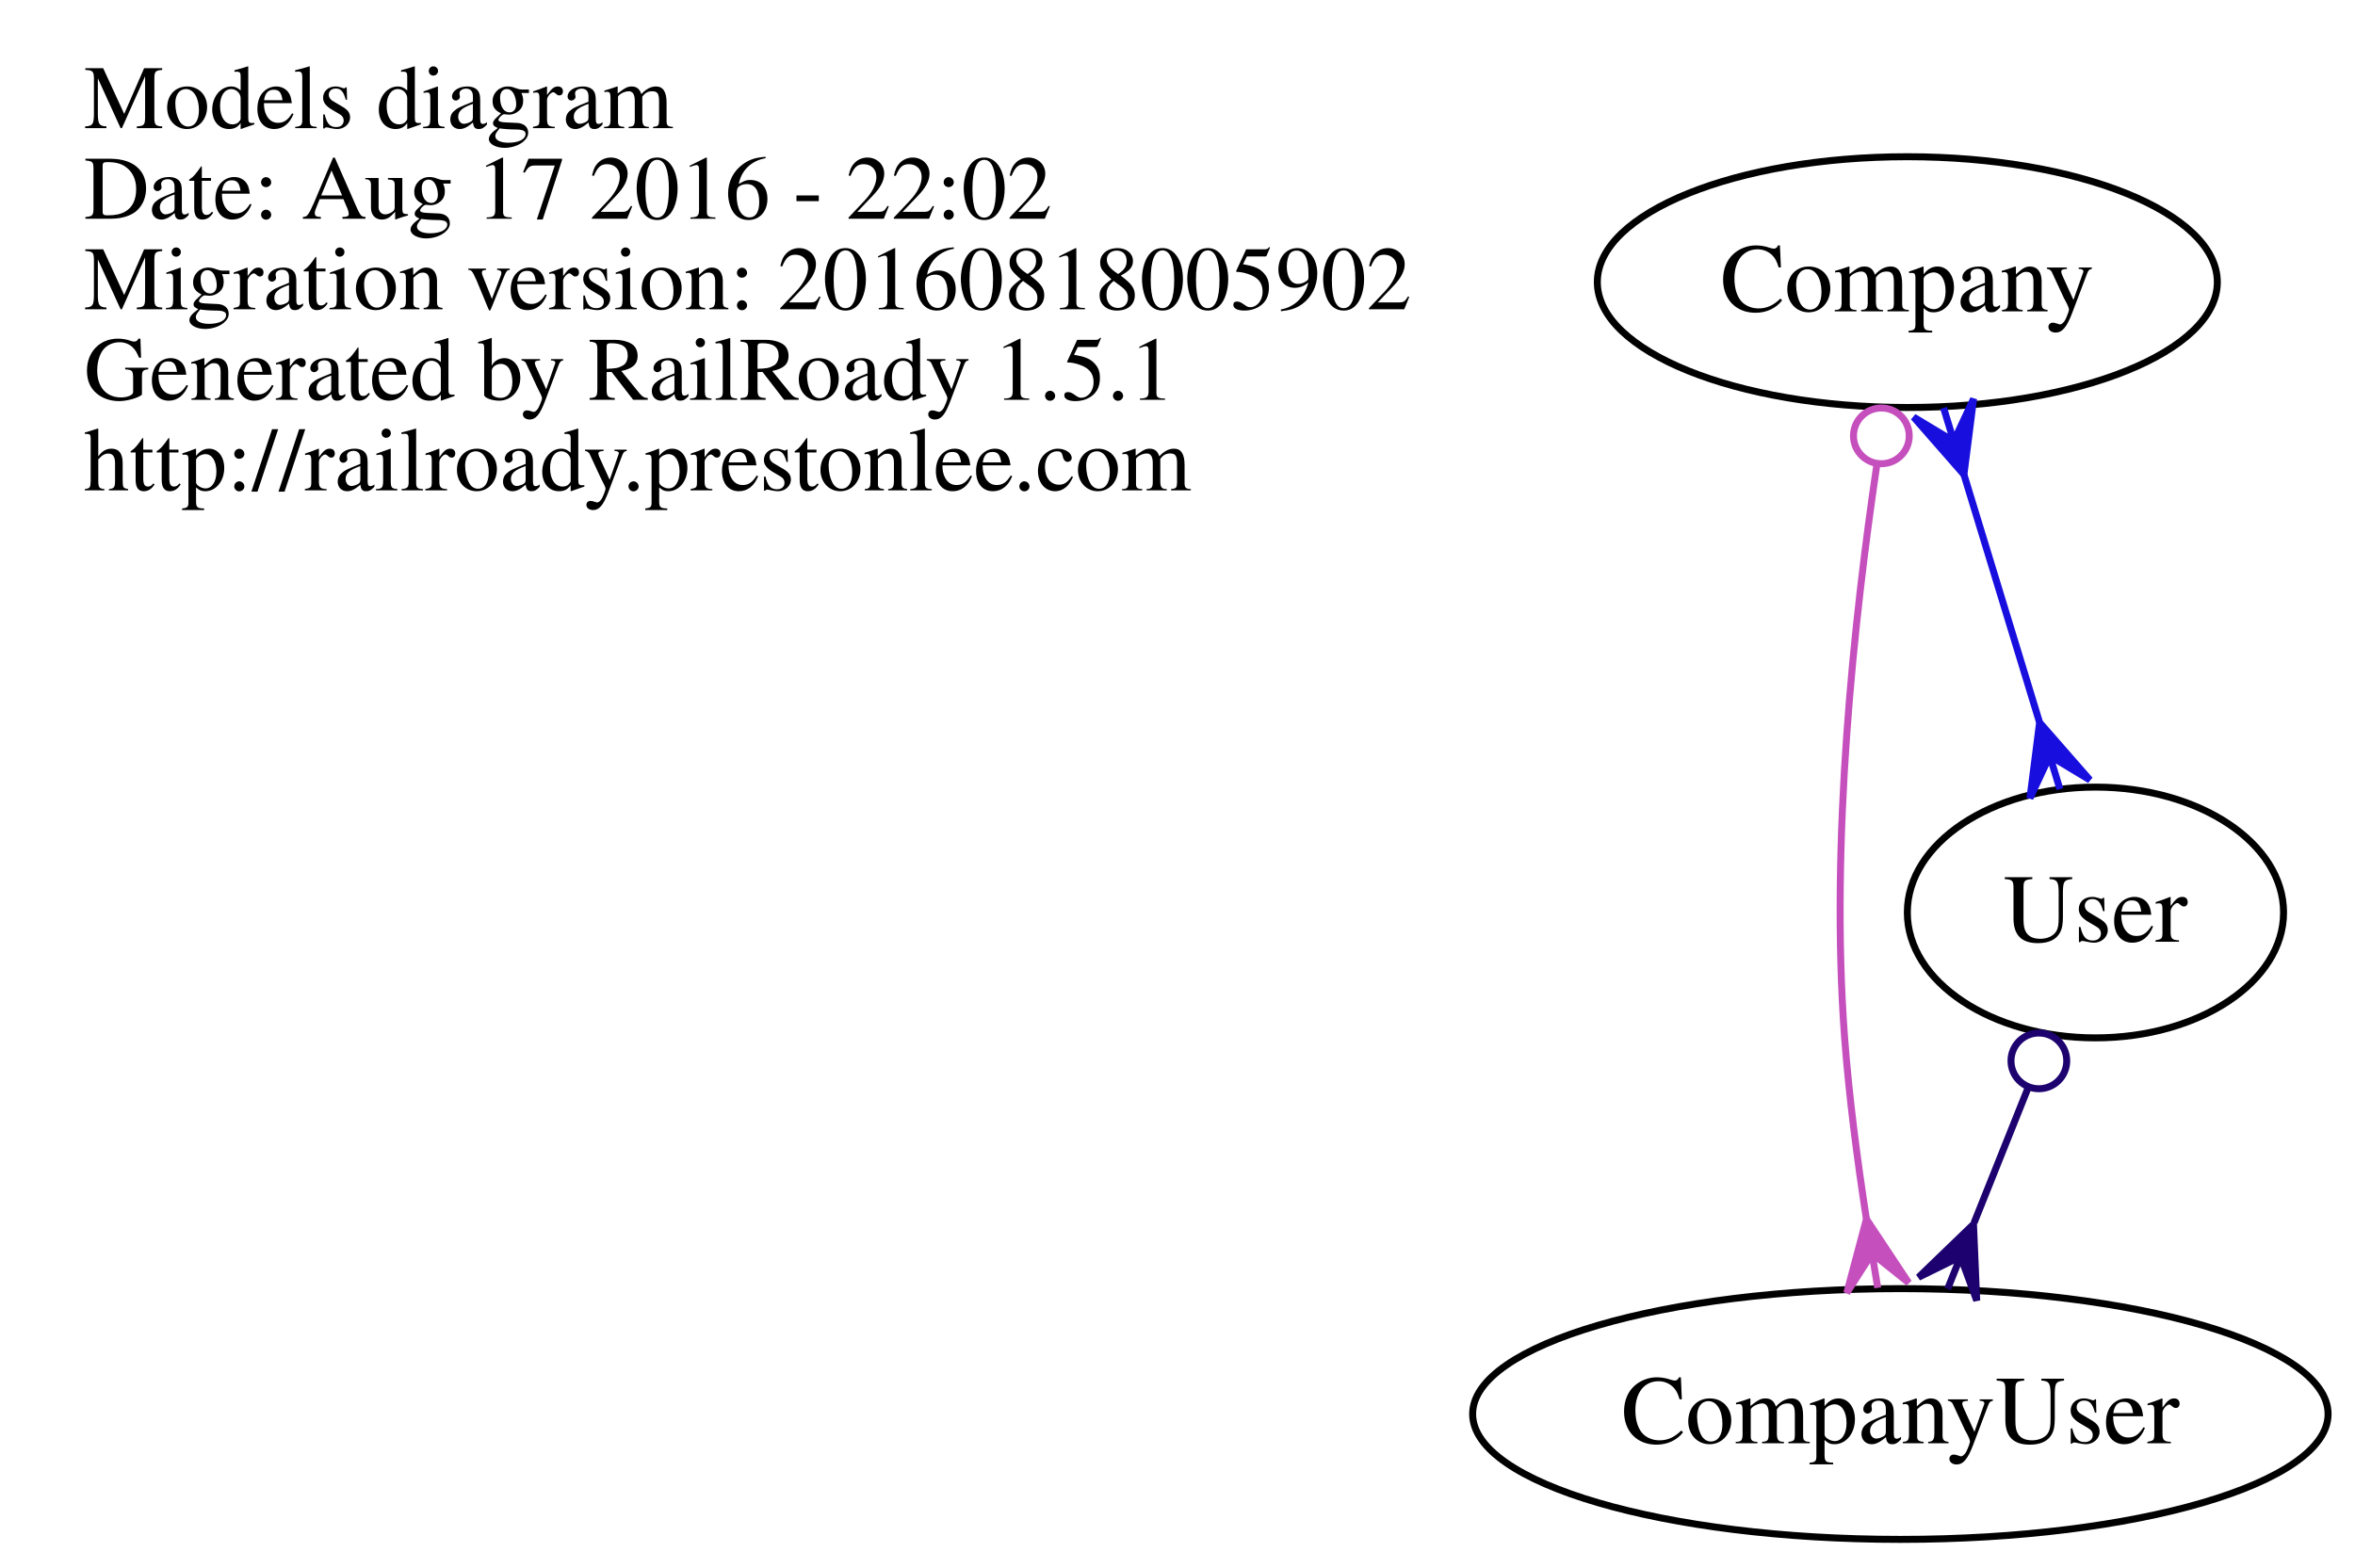
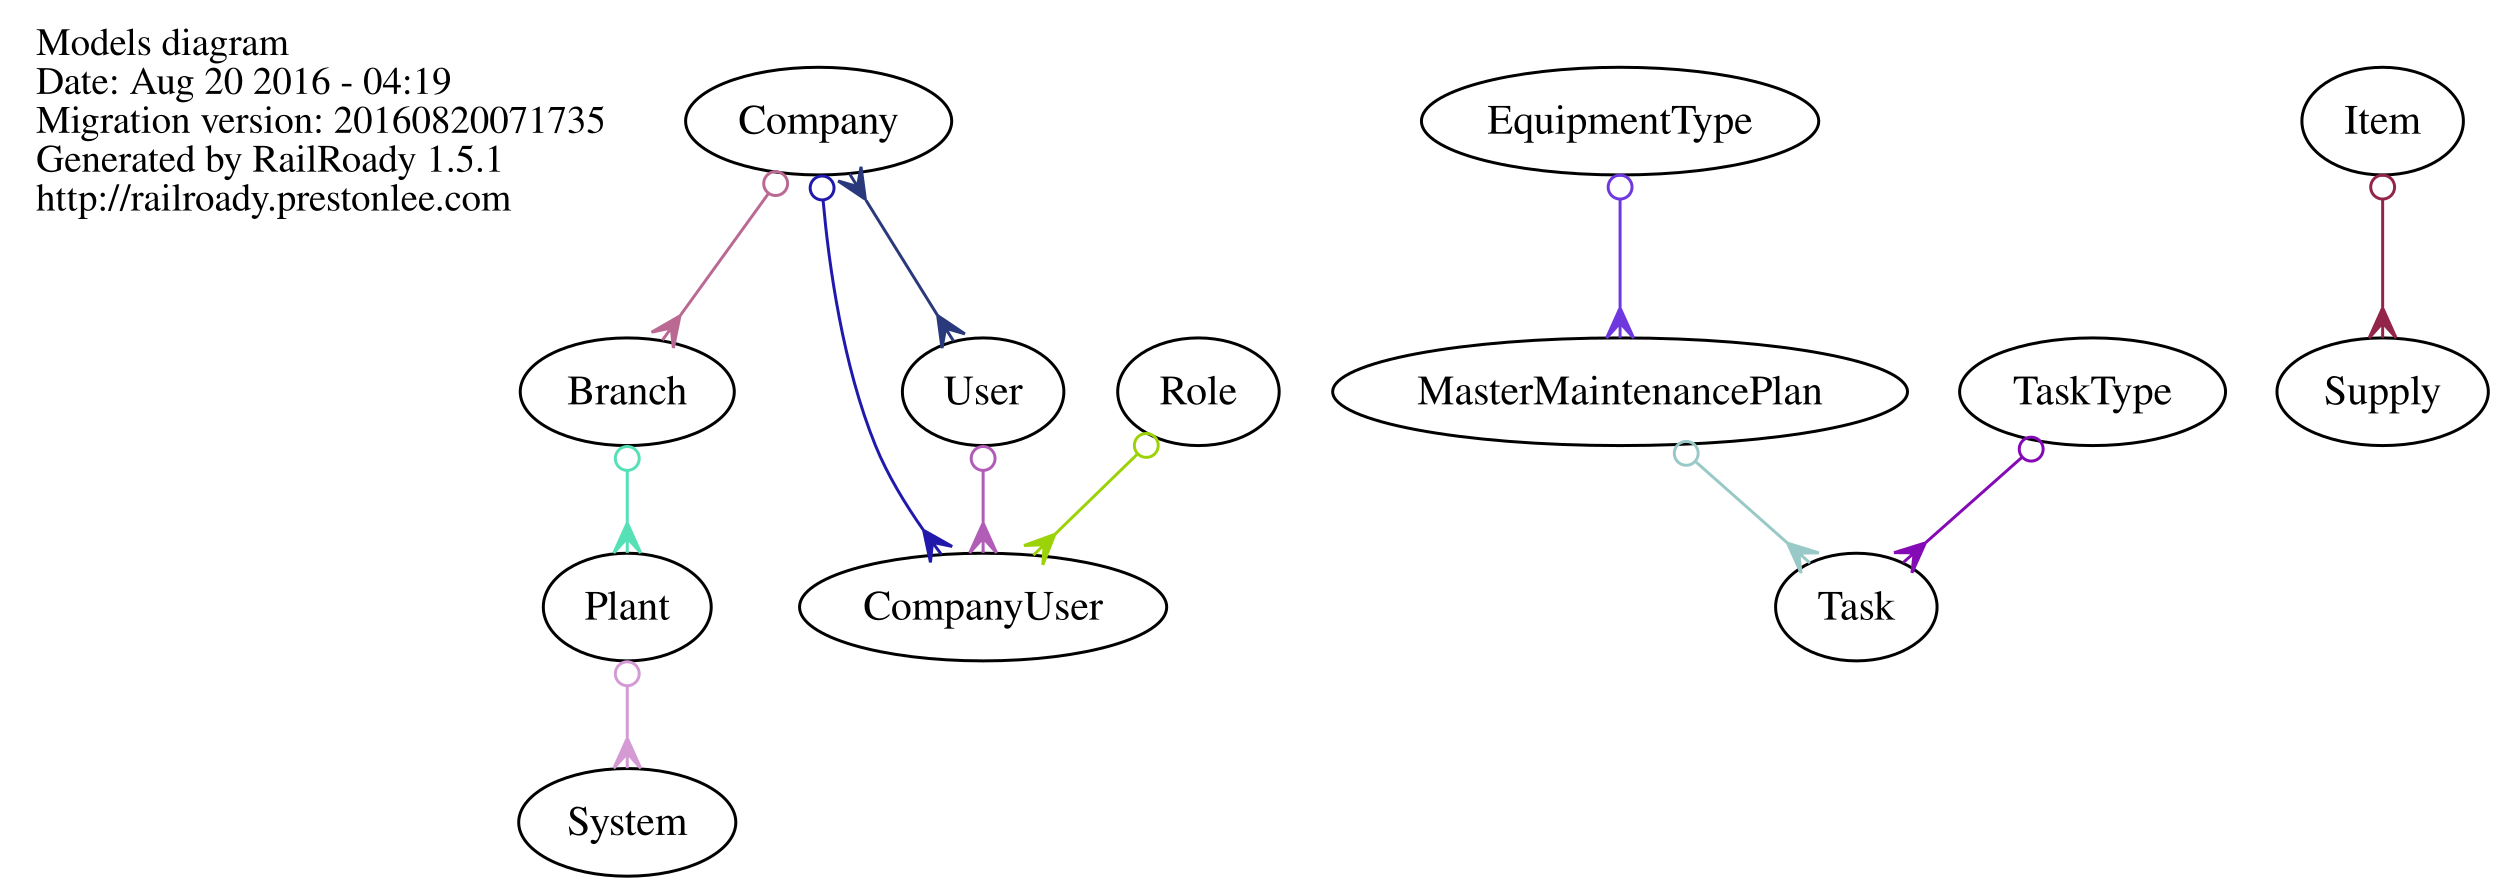
- <svg xmlns="http://www.w3.org/2000/svg" width="338pt" height="225pt" viewBox="0.00 0.00 337.88 225.00">
-   <g id="graph0" class="graph" transform="scale(1 1) rotate(0) translate(4 221)">
-     <polygon fill="none" stroke="none" points="-4,4 -4,-221 333.882,-221 333.882,4 -4,4" />
+ <svg xmlns="http://www.w3.org/2000/svg" width="836pt" height="297pt" viewBox="0.00 0.00 835.86 297.00">
+   <g id="graph0" class="graph" transform="scale(1 1) rotate(0) translate(4 293)">
+     <polygon fill="none" stroke="none" points="-4,4 -4,-293 831.857,-293 831.857,4 -4,4" />
    <g id="node1" class="node">
-       <text text-anchor="start" x="8" y="-202.6" font-family="Times,serif" font-size="13.00">Models diagram</text>
-       <text text-anchor="start" x="8" y="-189.6" font-family="Times,serif" font-size="13.00">Date: Aug 17 2016 - 22:02</text>
-       <text text-anchor="start" x="8" y="-176.6" font-family="Times,serif" font-size="13.00">Migration version: 20160818005902</text>
-       <text text-anchor="start" x="8" y="-163.6" font-family="Times,serif" font-size="13.00">Generated by RailRoady 1.5.1</text>
-       <text text-anchor="start" x="8" y="-150.6" font-family="Times,serif" font-size="13.00">http://railroady.prestonlee.com</text>
+       <text text-anchor="start" x="8" y="-274.6" font-family="Times,serif" font-size="13.00">Models diagram</text>
+       <text text-anchor="start" x="8" y="-261.6" font-family="Times,serif" font-size="13.00">Date: Aug 20 2016 - 04:19</text>
+       <text text-anchor="start" x="8" y="-248.6" font-family="Times,serif" font-size="13.00">Migration version: 20160820071735</text>
+       <text text-anchor="start" x="8" y="-235.6" font-family="Times,serif" font-size="13.00">Generated by RailRoady 1.5.1</text>
+       <text text-anchor="start" x="8" y="-222.6" font-family="Times,serif" font-size="13.00">http://railroady.prestonlee.com</text>
    </g>
    <g id="node2" class="node">
-       <ellipse fill="none" stroke="black" cx="269.688" cy="-180.5" rx="44.492" ry="18" />
-       <text text-anchor="middle" x="269.688" y="-176.3" font-family="Times,serif" font-size="14.00">Company</text>
+       <ellipse fill="none" stroke="black" cx="205.688" cy="-162" rx="35.789" ry="18" />
+       <text text-anchor="middle" x="205.688" y="-157.8" font-family="Times,serif" font-size="14.00">Branch</text>
+     </g>
+     <g id="node8" class="node">
+       <ellipse fill="none" stroke="black" cx="205.688" cy="-90" rx="28.074" ry="18" />
+       <text text-anchor="middle" x="205.688" y="-85.8" font-family="Times,serif" font-size="14.00">Plant</text>
+     </g>
+     <g id="edge1" class="edge">
+       <path fill="none" stroke="#55e0b6" d="M205.688,-135.64C205.688,-130.063 205.688,-124.132 205.688,-118.476" />
+       <ellipse fill="none" stroke="#55e0b6" cx="205.688" cy="-139.697" rx="4" ry="4" />
+       <polygon fill="#55e0b6" stroke="#55e0b6" points="205.688,-118.104 210.188,-108.104 205.688,-113.104 205.688,-108.104 205.688,-108.104 205.688,-108.104 205.688,-113.104 201.188,-108.104 205.688,-118.104 205.688,-118.104" />
    </g>
    <g id="node3" class="node">
-       <ellipse fill="none" stroke="black" cx="268.688" cy="-18" rx="61.389" ry="18" />
-       <text text-anchor="middle" x="268.688" y="-13.8" font-family="Times,serif" font-size="14.00">CompanyUser</text>
+       <ellipse fill="none" stroke="black" cx="269.688" cy="-252.5" rx="44.492" ry="18" />
+       <text text-anchor="middle" x="269.688" y="-248.3" font-family="Times,serif" font-size="14.00">Company</text>
    </g>
-     <g id="edge1" class="edge">
-       <path fill="none" stroke="#c44fbd" d="M265.317,-154.297C262.081,-132.518 258.572,-100.193 260.688,-72 261.324,-63.518 262.526,-54.336 263.809,-46.036" />
-       <ellipse fill="none" stroke="#c44fbd" cx="265.961" cy="-158.426" rx="4" ry="4" />
-       <polygon fill="#c44fbd" stroke="#c44fbd" points="263.818,-45.98 269.88,-36.842 264.629,-41.046 265.439,-36.112 265.439,-36.112 265.439,-36.112 264.629,-41.046 260.999,-35.382 263.818,-45.98 263.818,-45.98" />
+     <g id="edge4" class="edge">
+       <path fill="none" stroke="#ba6a92" d="M252.785,-228.127C243.741,-215.621 232.61,-200.229 223.441,-187.549" />
+       <ellipse fill="none" stroke="#ba6a92" cx="255.306" cy="-231.613" rx="4" ry="4" />
+       <polygon fill="#ba6a92" stroke="#ba6a92" points="223.315,-187.376 221.102,-176.636 220.385,-183.324 217.455,-179.273 217.455,-179.273 217.455,-179.273 220.385,-183.324 213.809,-181.91 223.315,-187.376 223.315,-187.376" />
    </g>
    <g id="node4" class="node">
-       <ellipse fill="none" stroke="black" cx="296.688" cy="-90" rx="27" ry="18" />
-       <text text-anchor="middle" x="296.688" y="-85.8" font-family="Times,serif" font-size="14.00">User</text>
+       <ellipse fill="none" stroke="black" cx="324.688" cy="-90" rx="61.389" ry="18" />
+       <text text-anchor="middle" x="324.688" y="-85.8" font-family="Times,serif" font-size="14.00">CompanyUser</text>
    </g>
    <g id="edge2" class="edge">
-       <path fill="none" stroke="#180ede" d="M277.812,-152.871C281.239,-141.637 285.219,-128.591 288.639,-117.383" />
-       <polygon fill="#180ede" stroke="#180ede" points="277.812,-152.872 270.589,-161.123 276.353,-157.654 274.894,-162.436 274.894,-162.436 274.894,-162.436 276.353,-157.654 279.198,-163.749 277.812,-152.872 277.812,-152.872" />
-       <polygon fill="#180ede" stroke="#180ede" points="288.671,-117.276 295.894,-109.024 290.13,-112.494 291.589,-107.711 291.589,-107.711 291.589,-107.711 290.13,-112.494 287.285,-106.398 288.671,-117.276 288.671,-117.276" />
+       <path fill="none" stroke="#2019ab" d="M271.16,-226.132C273.15,-203.807 277.811,-170.781 288.688,-144 292.664,-134.21 298.647,-124.387 304.599,-115.904" />
+       <ellipse fill="none" stroke="#2019ab" cx="270.839" cy="-230.141" rx="4" ry="4" />
+       <polygon fill="#2019ab" stroke="#2019ab" points="304.779,-115.66 314.33,-110.274 307.742,-111.633 310.706,-107.607 310.706,-107.607 310.706,-107.607 307.742,-111.633 307.082,-104.939 304.779,-115.66 304.779,-115.66" />
+     </g>
+     <g id="node14" class="node">
+       <ellipse fill="none" stroke="black" cx="324.688" cy="-162" rx="27" ry="18" />
+       <text text-anchor="middle" x="324.688" y="-157.8" font-family="Times,serif" font-size="14.00">User</text>
    </g>
    <g id="edge3" class="edge">
-       <path fill="none" stroke="#1d026f" d="M286.999,-64.778C284.505,-58.544 281.81,-51.805 279.273,-45.463" />
-       <ellipse fill="none" stroke="#1d026f" cx="288.567" cy="-68.697" rx="4" ry="4" />
-       <polygon fill="#1d026f" stroke="#1d026f" points="279.184,-45.241 279.648,-34.285 277.327,-40.599 275.47,-35.956 275.47,-35.956 275.47,-35.956 277.327,-40.599 271.292,-37.627 279.184,-45.241 279.184,-45.241" />
+       <path fill="none" stroke="#2a397b" d="M285.559,-225.962C293.065,-213.883 301.99,-199.523 309.418,-187.57" />
+       <polygon fill="#2a397b" stroke="#2a397b" points="285.311,-226.36 276.211,-232.479 282.672,-230.607 280.033,-234.854 280.033,-234.854 280.033,-234.854 282.672,-230.607 283.855,-237.229 285.311,-226.36 285.311,-226.36" />
+       <polygon fill="#2a397b" stroke="#2a397b" points="309.481,-187.469 318.582,-181.351 312.12,-183.222 314.76,-178.975 314.76,-178.975 314.76,-178.975 312.12,-183.222 310.937,-176.6 309.481,-187.469 309.481,-187.469" />
+     </g>
+     <g id="node5" class="node">
+       <ellipse fill="none" stroke="black" cx="537.688" cy="-252.5" rx="66.433" ry="18" />
+       <text text-anchor="middle" x="537.688" y="-248.3" font-family="Times,serif" font-size="14.00">EquipmentType</text>
+     </g>
+     <g id="node7" class="node">
+       <ellipse fill="none" stroke="black" cx="537.688" cy="-162" rx="96.109" ry="18" />
+       <text text-anchor="middle" x="537.688" y="-157.8" font-family="Times,serif" font-size="14.00">MasterMaintenancePlan</text>
+     </g>
+     <g id="edge5" class="edge">
+       <path fill="none" stroke="#6f38df" d="M537.688,-226.189C537.688,-214.971 537.688,-201.752 537.688,-190.311" />
+       <ellipse fill="none" stroke="#6f38df" cx="537.688" cy="-230.436" rx="4" ry="4" />
+       <polygon fill="#6f38df" stroke="#6f38df" points="537.688,-190.011 542.188,-180.011 537.688,-185.011 537.688,-180.011 537.688,-180.011 537.688,-180.011 537.688,-185.011 533.188,-180.011 537.688,-190.011 537.688,-190.011" />
+     </g>
+     <g id="node6" class="node">
+       <ellipse fill="none" stroke="black" cx="792.688" cy="-252.5" rx="27" ry="18" />
+       <text text-anchor="middle" x="792.688" y="-248.3" font-family="Times,serif" font-size="14.00">Item</text>
+     </g>
+     <g id="node10" class="node">
+       <ellipse fill="none" stroke="black" cx="792.688" cy="-162" rx="35.339" ry="18" />
+       <text text-anchor="middle" x="792.688" y="-157.8" font-family="Times,serif" font-size="14.00">Supply</text>
+     </g>
+     <g id="edge6" class="edge">
+       <path fill="none" stroke="#93244a" d="M792.688,-226.189C792.688,-214.971 792.688,-201.752 792.688,-190.311" />
+       <ellipse fill="none" stroke="#93244a" cx="792.688" cy="-230.436" rx="4" ry="4" />
+       <polygon fill="#93244a" stroke="#93244a" points="792.688,-190.011 797.188,-180.011 792.688,-185.011 792.688,-180.011 792.688,-180.011 792.688,-180.011 792.688,-185.011 788.188,-180.011 792.688,-190.011 792.688,-190.011" />
+     </g>
+     <g id="node12" class="node">
+       <ellipse fill="none" stroke="black" cx="616.688" cy="-90" rx="27" ry="18" />
+       <text text-anchor="middle" x="616.688" y="-85.8" font-family="Times,serif" font-size="14.00">Task</text>
+     </g>
+     <g id="edge7" class="edge">
+       <path fill="none" stroke="#99c9c6" d="M563.133,-138.454C572.92,-129.781 584.032,-119.936 593.586,-111.47" />
+       <ellipse fill="none" stroke="#99c9c6" cx="559.805" cy="-141.402" rx="4" ry="4" />
+       <polygon fill="#99c9c6" stroke="#99c9c6" points="593.698,-111.37 604.167,-108.106 597.441,-108.054 601.183,-104.738 601.183,-104.738 601.183,-104.738 597.441,-108.054 598.199,-101.37 593.698,-111.37 593.698,-111.37" />
+     </g>
+     <g id="node11" class="node">
+       <ellipse fill="none" stroke="black" cx="205.688" cy="-18" rx="36.299" ry="18" />
+       <text text-anchor="middle" x="205.688" y="-13.8" font-family="Times,serif" font-size="14.00">System</text>
+     </g>
+     <g id="edge8" class="edge">
+       <path fill="none" stroke="#d49ad3" d="M205.688,-63.64C205.688,-58.063 205.688,-52.132 205.688,-46.476" />
+       <ellipse fill="none" stroke="#d49ad3" cx="205.688" cy="-67.697" rx="4" ry="4" />
+       <polygon fill="#d49ad3" stroke="#d49ad3" points="205.688,-46.104 210.188,-36.104 205.688,-41.104 205.688,-36.104 205.688,-36.104 205.688,-36.104 205.688,-41.104 201.188,-36.104 205.688,-46.104 205.688,-46.104" />
+     </g>
+     <g id="node9" class="node">
+       <ellipse fill="none" stroke="black" cx="396.688" cy="-162" rx="27" ry="18" />
+       <text text-anchor="middle" x="396.688" y="-157.8" font-family="Times,serif" font-size="14.00">Role</text>
+     </g>
+     <g id="edge9" class="edge">
+       <path fill="none" stroke="#9cd308" d="M376.292,-141.171C367.704,-132.821 357.646,-123.043 348.703,-114.348" />
+       <ellipse fill="none" stroke="#9cd308" cx="379.249" cy="-144.046" rx="4" ry="4" />
+       <polygon fill="#9cd308" stroke="#9cd308" points="348.679,-114.325 344.646,-104.127 345.094,-110.839 341.509,-107.354 341.509,-107.354 341.509,-107.354 345.094,-110.839 338.372,-110.58 348.679,-114.325 348.679,-114.325" />
+     </g>
+     <g id="node13" class="node">
+       <ellipse fill="none" stroke="black" cx="695.688" cy="-162" rx="44.467" ry="18" />
+       <text text-anchor="middle" x="695.688" y="-157.8" font-family="Times,serif" font-size="14.00">TaskType</text>
+     </g>
+     <g id="edge10" class="edge">
+       <path fill="none" stroke="#840ab6" d="M672.086,-140.087C661.933,-131.091 650.098,-120.604 639.98,-111.639" />
+       <ellipse fill="none" stroke="#840ab6" cx="675.161" cy="-142.812" rx="4" ry="4" />
+       <polygon fill="#840ab6" stroke="#840ab6" points="639.783,-111.464 635.283,-101.464 636.041,-108.148 632.299,-104.832 632.299,-104.832 632.299,-104.832 636.041,-108.148 629.314,-108.2 639.783,-111.464 639.783,-111.464" />
+     </g>
+     <g id="edge11" class="edge">
+       <path fill="none" stroke="#b15db7" d="M324.688,-135.64C324.688,-130.063 324.688,-124.132 324.688,-118.476" />
+       <ellipse fill="none" stroke="#b15db7" cx="324.688" cy="-139.697" rx="4" ry="4" />
+       <polygon fill="#b15db7" stroke="#b15db7" points="324.688,-118.104 329.188,-108.104 324.688,-113.104 324.688,-108.104 324.688,-108.104 324.688,-108.104 324.688,-113.104 320.188,-108.104 324.688,-118.104 324.688,-118.104" />
    </g>
  </g>
</svg>
